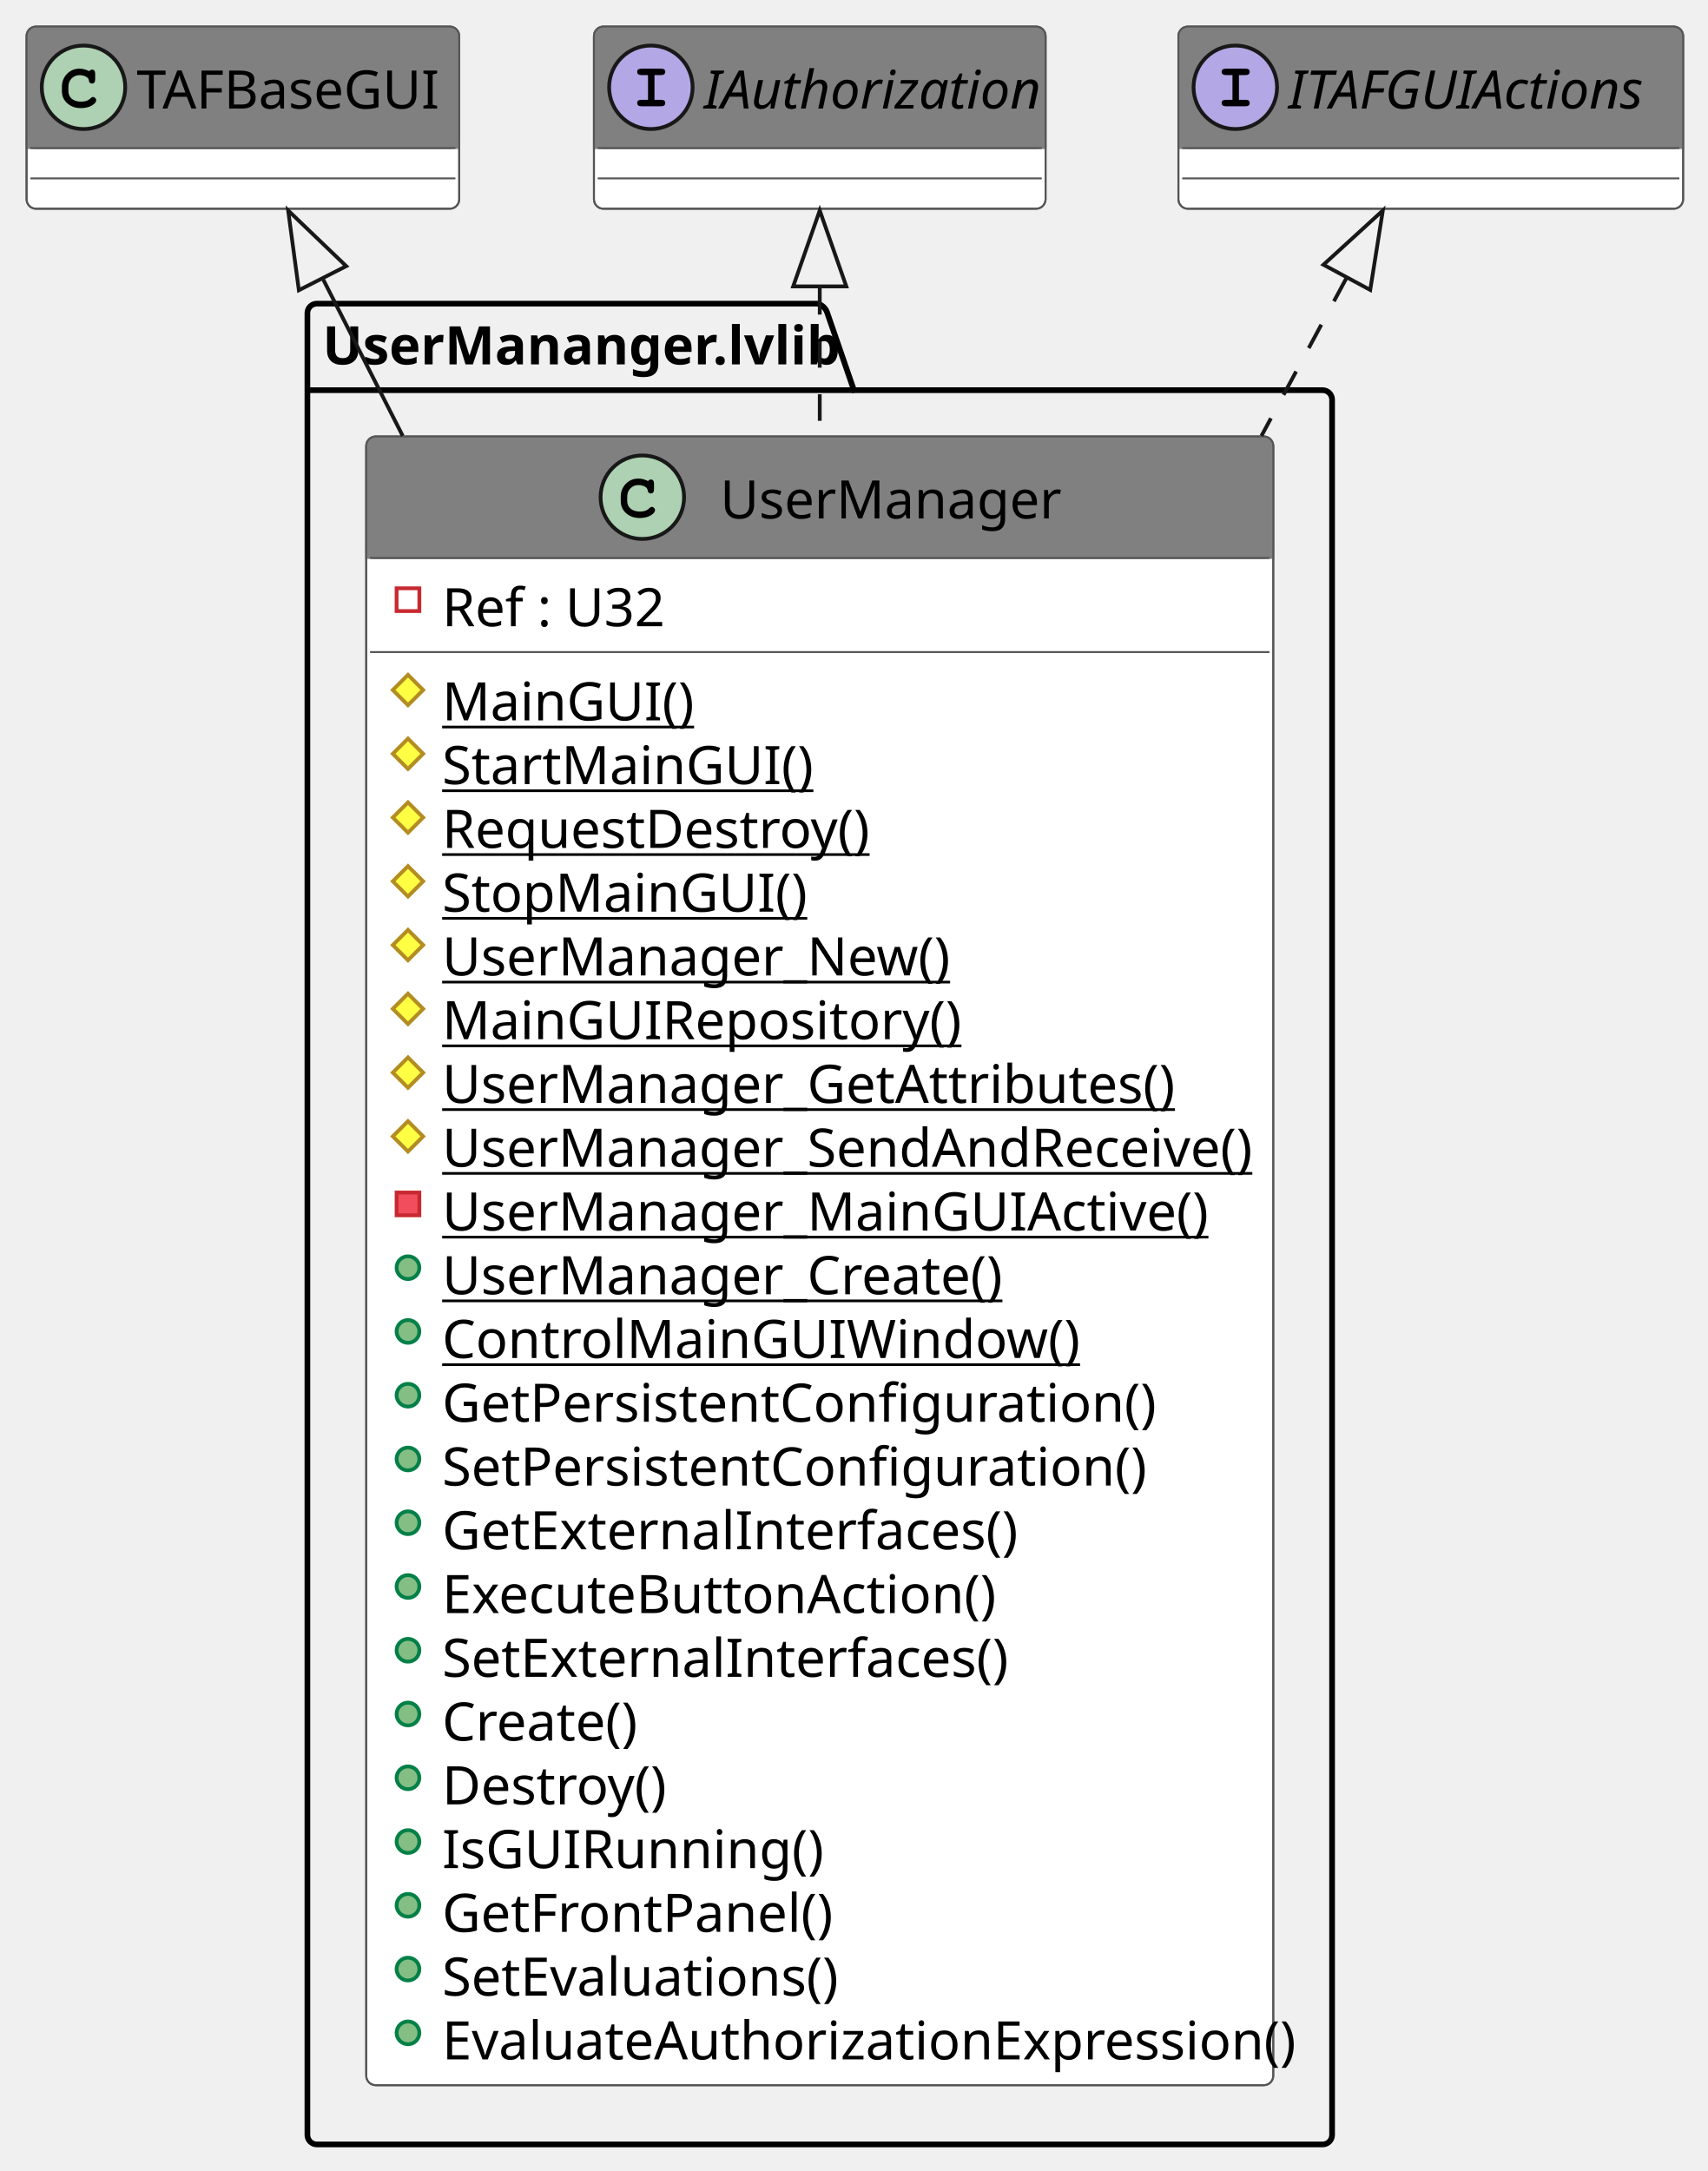
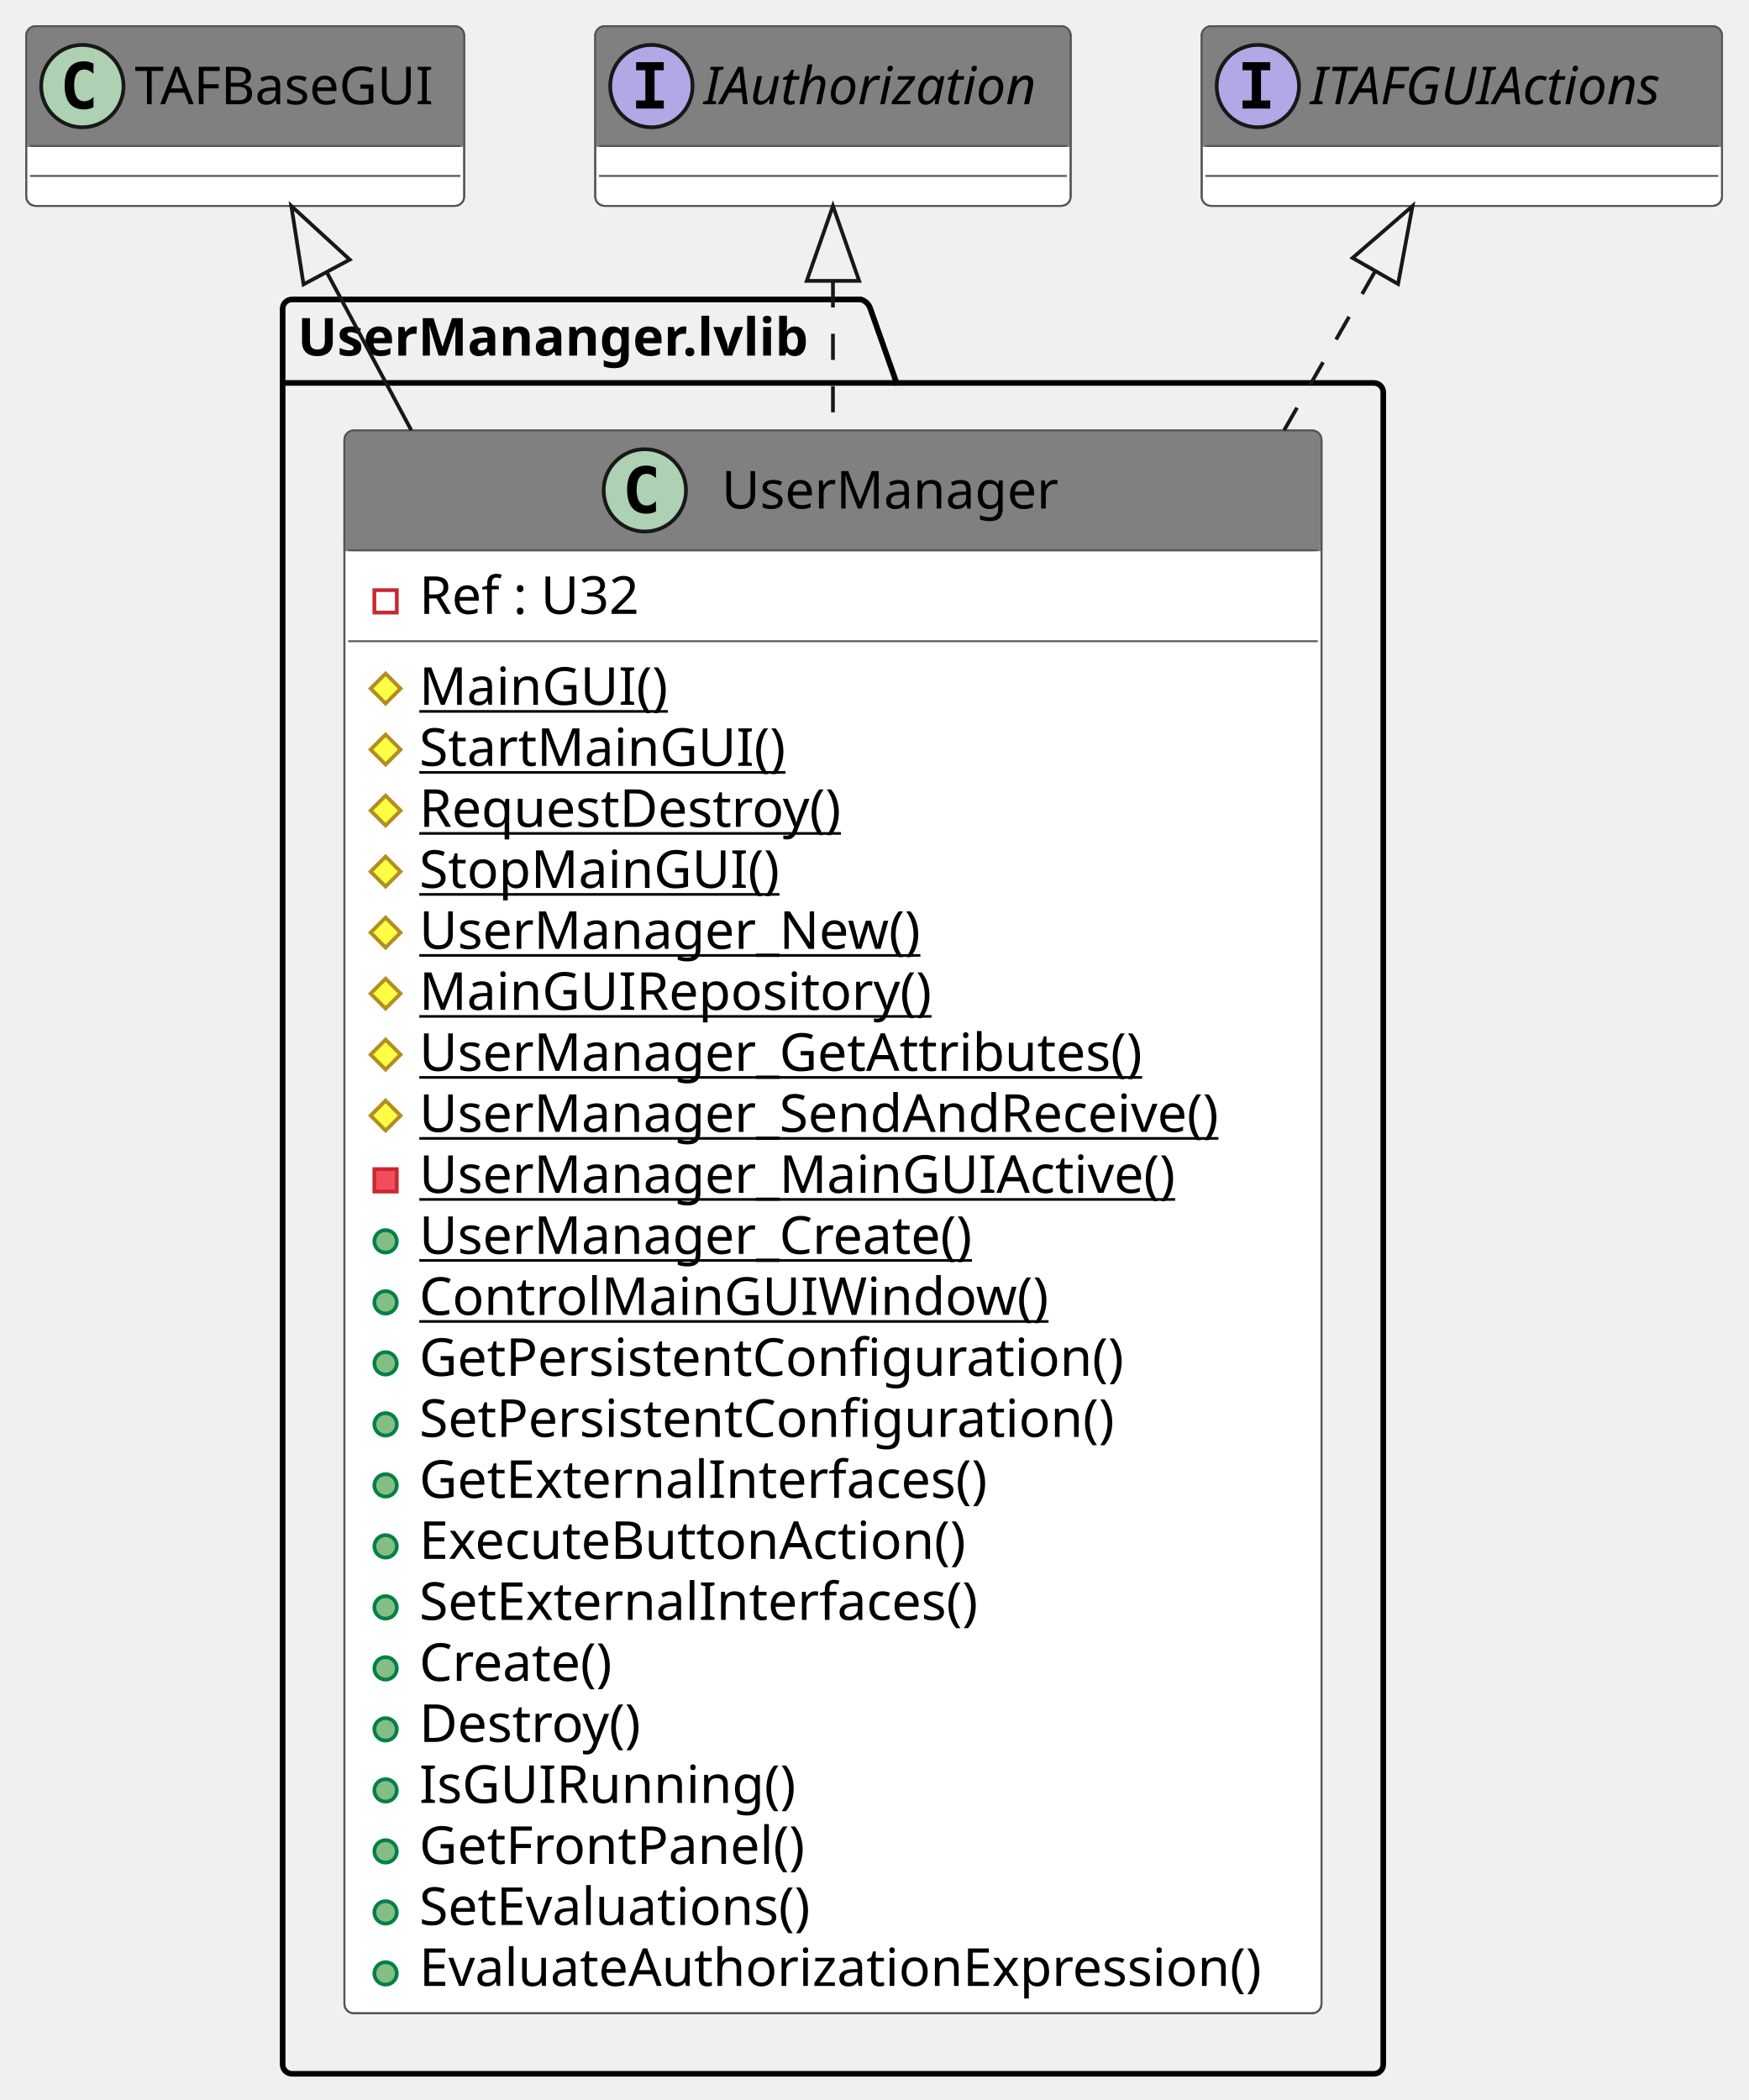
- <svg xmlns="http://www.w3.org/2000/svg" contentStyleType="text/css" height="572px" preserveAspectRatio="none" style="width:450px;height:572px;background:#FFFFFF;" version="1.1" viewBox="0 0 450 572" width="450px" zoomAndPan="magnify">
+ <svg xmlns="http://www.w3.org/2000/svg" contentStyleType="text/css" height="561px" preserveAspectRatio="none" style="width:467px;height:561px;background:#FFFFFF;" version="1.1" viewBox="0 0 467 561" width="467px" zoomAndPan="magnify">
  <defs />
  <g>
    <g id="cluster_UserMananger.lvlib">
-       <path d="M83.5,80 L215.5,80 A3.75,3.75 0 0 1 218,82.5 L225,102.8 L348.5,102.8 A2.5,2.5 0 0 1 351,105.3 L351,562.5 A2.5,2.5 0 0 1 348.5,565 L83.5,565 A2.5,2.5 0 0 1 81,562.5 L81,82.5 A2.5,2.5 0 0 1 83.5,80 " style="stroke:#000000;stroke-width:1.5;fill:none;" />
-       <line style="stroke:#000000;stroke-width:1.5;fill:none;" x1="81" x2="225" y1="102.8" y2="102.8" />
-       <text fill="#000000" font-family="sans-serif" font-size="14" font-weight="bold" lengthAdjust="spacing" textLength="131" x="85" y="96">UserMananger.lvlib</text>
+       <path d="M78,80 L230,80 A3.75,3.75 0 0 1 232.5,82.5 L239.5,102.297 L367,102.297 A2.5,2.5 0 0 1 369.5,104.797 L369.5,551.5 A2.5,2.5 0 0 1 367,554 L78,554 A2.5,2.5 0 0 1 75.5,551.5 L75.5,82.5 A2.5,2.5 0 0 1 78,80 " fill="none" style="stroke:#000000;stroke-width:1.5;" />
+       <line style="stroke:#000000;stroke-width:1.5;" x1="75.5" x2="239.5" y1="102.297" y2="102.297" />
+       <text fill="#000000" font-family="sans-serif" font-size="14" font-weight="bold" lengthAdjust="spacing" textLength="151" x="79.5" y="94.995">UserMananger.lvlib</text>
    </g>
    <g id="elem_UserMananger.lvlib:UserManager">
-       <rect codeLine="8" fill="#FFFFFF" height="434.398" id="UserMananger.lvlib:UserManager" rx="2.5" ry="2.5" style="stroke:#555555;stroke-width:0.5;" width="239" x="96.5" y="115" />
-       <rect fill="#808080" height="32" rx="2.5" ry="2.5" style="stroke:#808080;stroke-width:0.5;" width="239" x="96.5" y="115" />
-       <rect fill="#808080" height="2.5" style="stroke:#808080;stroke-width:0.5;" width="239" x="96.5" y="144.5" />
-       <rect codeLine="8" fill="none" height="434.398" id="UserMananger.lvlib:UserManager" rx="2.5" ry="2.5" style="stroke:#555555;stroke-width:0.5;" width="239" x="96.5" y="115" />
-       <ellipse cx="169.25" cy="131" fill="#ADD1B2" rx="11" ry="11" style="stroke:#181818;stroke-width:1.0;" />
-       <path d="M168.609,134.781 Q169.406,134.781 169.969,134.594 Q170.547,134.391 170.781,134.172 Q171.031,133.938 171.266,133.75 Q171.516,133.547 171.734,133.547 Q172.078,133.547 172.328,133.812 Q172.594,134.062 172.594,134.391 Q172.594,135.125 171.422,135.812 Q170.266,136.484 168.562,136.484 Q166.406,136.484 164.984,135.219 Q163.562,133.953 163.562,132.016 L163.562,130.891 Q163.562,128.859 164.891,127.484 Q166.219,126.094 168.188,126.094 Q169.375,126.094 170.594,126.672 L170.766,126.75 Q171.062,126.344 171.484,126.344 Q171.969,126.344 172.141,126.641 Q172.328,126.922 172.328,127.469 L172.328,128.891 Q172.328,130.016 171.484,130.016 Q171.172,130.016 170.969,129.844 Q170.781,129.672 170.734,129.531 Q170.703,129.375 170.656,129.109 Q170.547,128.594 170.031,128.281 Q169.516,127.969 169.062,127.891 Q168.625,127.797 168.25,127.797 Q166.969,127.797 166.109,128.672 Q165.266,129.547 165.266,130.891 L165.266,131.984 Q165.266,133.266 166.172,134.031 Q167.078,134.781 168.609,134.781 Z " fill="#000000" />
-       <text fill="#000000" font-family="sans-serif" font-size="14" lengthAdjust="spacing" textLength="85" x="189.75" y="136.6">UserManager</text>
-       <line style="stroke:#555555;stroke-width:0.5;" x1="97.5" x2="334.5" y1="147" y2="147" />
-       <rect fill="none" height="6" style="stroke:#C82930;stroke-width:1.0;" width="6" x="104.5" y="155" />
-       <text fill="#000000" font-family="sans-serif" font-size="14" lengthAdjust="spacing" textLength="59" x="116.5" y="165">Ref : U32</text>
-       <line style="stroke:#555555;stroke-width:0.5;" x1="97.5" x2="334.5" y1="171.8" y2="171.8" />
-       <polygon fill="#FFFF44" points="107.5,177.8,111.5,181.8,107.5,185.8,103.5,181.8" style="stroke:#B38D22;stroke-width:1.0;" />
-       <text fill="#000000" font-family="sans-serif" font-size="14" lengthAdjust="spacing" text-decoration="underline" textLength="66" x="116.5" y="189.8">MainGUI()</text>
-       <polygon fill="#FFFF44" points="107.5,194.6,111.5,198.6,107.5,202.6,103.5,198.6" style="stroke:#B38D22;stroke-width:1.0;" />
-       <text fill="#000000" font-family="sans-serif" font-size="14" lengthAdjust="spacing" text-decoration="underline" textLength="96" x="116.5" y="206.6">StartMainGUI()</text>
-       <polygon fill="#FFFF44" points="107.5,211.4,111.5,215.4,107.5,219.4,103.5,215.4" style="stroke:#B38D22;stroke-width:1.0;" />
-       <text fill="#000000" font-family="sans-serif" font-size="14" lengthAdjust="spacing" text-decoration="underline" textLength="108" x="116.5" y="223.4">RequestDestroy()</text>
-       <polygon fill="#FFFF44" points="107.5,228.2,111.5,232.2,107.5,236.2,103.5,232.2" style="stroke:#B38D22;stroke-width:1.0;" />
-       <text fill="#000000" font-family="sans-serif" font-size="14" lengthAdjust="spacing" text-decoration="underline" textLength="94" x="116.5" y="240.2">StopMainGUI()</text>
-       <polygon fill="#FFFF44" points="107.5,245,111.5,249,107.5,253,103.5,249" style="stroke:#B38D22;stroke-width:1.0;" />
-       <text fill="#000000" font-family="sans-serif" font-size="14" lengthAdjust="spacing" text-decoration="underline" textLength="130" x="116.5" y="257">UserManager_New()</text>
-       <polygon fill="#FFFF44" points="107.5,261.8,111.5,265.8,107.5,269.8,103.5,265.8" style="stroke:#B38D22;stroke-width:1.0;" />
-       <text fill="#000000" font-family="sans-serif" font-size="14" lengthAdjust="spacing" text-decoration="underline" textLength="131" x="116.5" y="273.8">MainGUIRepository()</text>
-       <polygon fill="#FFFF44" points="107.5,278.599,111.5,282.599,107.5,286.599,103.5,282.599" style="stroke:#B38D22;stroke-width:1.0;" />
-       <text fill="#000000" font-family="sans-serif" font-size="14" lengthAdjust="spacing" text-decoration="underline" textLength="184" x="116.5" y="290.599">UserManager_GetAttributes()</text>
-       <polygon fill="#FFFF44" points="107.5,295.399,111.5,299.399,107.5,303.399,103.5,299.399" style="stroke:#B38D22;stroke-width:1.0;" />
-       <text fill="#000000" font-family="sans-serif" font-size="14" lengthAdjust="spacing" text-decoration="underline" textLength="208" x="116.5" y="307.399">UserManager_SendAndReceive()</text>
-       <rect fill="#F24D5C" height="6" style="stroke:#C82930;stroke-width:1.0;" width="6" x="104.5" y="314.199" />
-       <text fill="#000000" font-family="sans-serif" font-size="14" lengthAdjust="spacing" text-decoration="underline" textLength="196" x="116.5" y="324.199">UserManager_MainGUIActive()</text>
-       <ellipse cx="107.5" cy="333.999" fill="#84BE84" rx="3" ry="3" style="stroke:#038048;stroke-width:1.0;" />
-       <text fill="#000000" font-family="sans-serif" font-size="14" lengthAdjust="spacing" text-decoration="underline" textLength="144" x="116.5" y="340.999">UserManager_Create()</text>
-       <ellipse cx="107.5" cy="350.799" fill="#84BE84" rx="3" ry="3" style="stroke:#038048;stroke-width:1.0;" />
-       <text fill="#000000" font-family="sans-serif" font-size="14" lengthAdjust="spacing" text-decoration="underline" textLength="159" x="116.5" y="357.799">ControlMainGUIWindow()</text>
-       <ellipse cx="107.5" cy="367.599" fill="#84BE84" rx="3" ry="3" style="stroke:#038048;stroke-width:1.0;" />
-       <text fill="#000000" font-family="sans-serif" font-size="14" lengthAdjust="spacing" textLength="176" x="116.5" y="374.599">GetPersistentConfiguration()</text>
-       <ellipse cx="107.5" cy="384.399" fill="#84BE84" rx="3" ry="3" style="stroke:#038048;stroke-width:1.0;" />
-       <text fill="#000000" font-family="sans-serif" font-size="14" lengthAdjust="spacing" textLength="174" x="116.5" y="391.399">SetPersistentConfiguration()</text>
-       <ellipse cx="107.5" cy="401.199" fill="#84BE84" rx="3" ry="3" style="stroke:#038048;stroke-width:1.0;" />
-       <text fill="#000000" font-family="sans-serif" font-size="14" lengthAdjust="spacing" textLength="144" x="116.5" y="408.199">GetExternalInterfaces()</text>
-       <ellipse cx="107.5" cy="417.999" fill="#84BE84" rx="3" ry="3" style="stroke:#038048;stroke-width:1.0;" />
-       <text fill="#000000" font-family="sans-serif" font-size="14" lengthAdjust="spacing" textLength="137" x="116.5" y="424.999">ExecuteButtonAction()</text>
-       <ellipse cx="107.5" cy="434.799" fill="#84BE84" rx="3" ry="3" style="stroke:#038048;stroke-width:1.0;" />
-       <text fill="#000000" font-family="sans-serif" font-size="14" lengthAdjust="spacing" textLength="142" x="116.5" y="441.799">SetExternalInterfaces()</text>
-       <ellipse cx="107.5" cy="451.599" fill="#84BE84" rx="3" ry="3" style="stroke:#038048;stroke-width:1.0;" />
-       <text fill="#000000" font-family="sans-serif" font-size="14" lengthAdjust="spacing" textLength="51" x="116.5" y="458.599">Create()</text>
-       <ellipse cx="107.5" cy="468.399" fill="#84BE84" rx="3" ry="3" style="stroke:#038048;stroke-width:1.0;" />
-       <text fill="#000000" font-family="sans-serif" font-size="14" lengthAdjust="spacing" textLength="57" x="116.5" y="475.399">Destroy()</text>
-       <ellipse cx="107.5" cy="485.199" fill="#84BE84" rx="3" ry="3" style="stroke:#038048;stroke-width:1.0;" />
-       <text fill="#000000" font-family="sans-serif" font-size="14" lengthAdjust="spacing" textLength="99" x="116.5" y="492.199">IsGUIRunning()</text>
-       <ellipse cx="107.5" cy="501.998" fill="#84BE84" rx="3" ry="3" style="stroke:#038048;stroke-width:1.0;" />
-       <text fill="#000000" font-family="sans-serif" font-size="14" lengthAdjust="spacing" textLength="99" x="116.5" y="508.998">GetFrontPanel()</text>
-       <ellipse cx="107.5" cy="518.798" fill="#84BE84" rx="3" ry="3" style="stroke:#038048;stroke-width:1.0;" />
-       <text fill="#000000" font-family="sans-serif" font-size="14" lengthAdjust="spacing" textLength="102" x="116.5" y="525.798">SetEvaluations()</text>
-       <ellipse cx="107.5" cy="535.598" fill="#84BE84" rx="3" ry="3" style="stroke:#038048;stroke-width:1.0;" />
-       <text fill="#000000" font-family="sans-serif" font-size="14" lengthAdjust="spacing" textLength="213" x="116.5" y="542.598">EvaluateAuthorizationExpression()</text>
+       <rect codeLine="8" fill="#FFFFFF" height="422.828" id="UserMananger.lvlib:UserManager" rx="2.5" ry="2.5" style="stroke:#555555;stroke-width:0.5;" width="261" x="92" y="115" />
+       <rect fill="#808080" height="32" rx="2.5" ry="2.5" style="stroke:#808080;stroke-width:0.5;" width="261" x="92" y="115" />
+       <rect fill="#808080" height="2.5" style="stroke:#808080;stroke-width:0.5;" width="261" x="92" y="144.5" />
+       <rect codeLine="8" fill="none" height="422.828" id="UserMananger.lvlib:UserManager" rx="2.5" ry="2.5" style="stroke:#555555;stroke-width:0.5;" width="261" x="92" y="115" />
+       <ellipse cx="172.25" cy="131" fill="#ADD1B2" rx="11" ry="11" style="stroke:#181818;stroke-width:1.0;" />
+       <path d="M175.219,136.641 Q174.641,136.938 174,137.078 Q173.359,137.234 172.656,137.234 Q170.156,137.234 168.828,135.594 Q167.516,133.938 167.516,130.812 Q167.516,127.688 168.828,126.031 Q170.156,124.375 172.656,124.375 Q173.359,124.375 174,124.531 Q174.656,124.688 175.219,124.984 L175.219,127.703 Q174.594,127.125 174,126.859 Q173.406,126.578 172.781,126.578 Q171.438,126.578 170.75,127.656 Q170.062,128.719 170.062,130.812 Q170.062,132.906 170.75,133.984 Q171.438,135.047 172.781,135.047 Q173.406,135.047 174,134.781 Q174.594,134.5 175.219,133.922 L175.219,136.641 Z " fill="#000000" />
+       <text fill="#000000" font-family="sans-serif" font-size="14" lengthAdjust="spacing" textLength="92" x="192.75" y="135.847">UserManager</text>
+       <line style="stroke:#555555;stroke-width:0.5;" x1="93" x2="352" y1="147" y2="147" />
+       <rect fill="none" height="6" style="stroke:#C82930;stroke-width:1.0;" width="6" x="100" y="157.648" />
+       <text fill="#000000" font-family="sans-serif" font-size="14" lengthAdjust="spacing" textLength="64" x="112" y="163.995">Ref : U32</text>
+       <line style="stroke:#555555;stroke-width:0.5;" x1="93" x2="352" y1="171.297" y2="171.297" />
+       <polygon fill="#FFFF44" points="103,179.945,107,183.945,103,187.945,99,183.945" style="stroke:#B38D22;stroke-width:1.0;" />
+       <text fill="#000000" font-family="sans-serif" font-size="14" lengthAdjust="spacing" text-decoration="underline" textLength="66" x="112" y="188.292">MainGUI()</text>
+       <polygon fill="#FFFF44" points="103,196.242,107,200.242,103,204.242,99,200.242" style="stroke:#B38D22;stroke-width:1.0;" />
+       <text fill="#000000" font-family="sans-serif" font-size="14" lengthAdjust="spacing" text-decoration="underline" textLength="98" x="112" y="204.589">StartMainGUI()</text>
+       <polygon fill="#FFFF44" points="103,212.539,107,216.539,103,220.539,99,216.539" style="stroke:#B38D22;stroke-width:1.0;" />
+       <text fill="#000000" font-family="sans-serif" font-size="14" lengthAdjust="spacing" text-decoration="underline" textLength="123" x="112" y="220.886">RequestDestroy()</text>
+       <polygon fill="#FFFF44" points="103,228.836,107,232.836,103,236.836,99,232.836" style="stroke:#B38D22;stroke-width:1.0;" />
+       <text fill="#000000" font-family="sans-serif" font-size="14" lengthAdjust="spacing" text-decoration="underline" textLength="98" x="112" y="237.183">StopMainGUI()</text>
+       <polygon fill="#FFFF44" points="103,245.133,107,249.133,103,253.133,99,249.133" style="stroke:#B38D22;stroke-width:1.0;" />
+       <text fill="#000000" font-family="sans-serif" font-size="14" lengthAdjust="spacing" text-decoration="underline" textLength="139" x="112" y="253.48">UserManager_New()</text>
+       <polygon fill="#FFFF44" points="103,261.43,107,265.43,103,269.43,99,265.43" style="stroke:#B38D22;stroke-width:1.0;" />
+       <text fill="#000000" font-family="sans-serif" font-size="14" lengthAdjust="spacing" text-decoration="underline" textLength="140" x="112" y="269.776">MainGUIRepository()</text>
+       <polygon fill="#FFFF44" points="103,277.727,107,281.727,103,285.727,99,281.727" style="stroke:#B38D22;stroke-width:1.0;" />
+       <text fill="#000000" font-family="sans-serif" font-size="14" lengthAdjust="spacing" text-decoration="underline" textLength="201" x="112" y="286.073">UserManager_GetAttributes()</text>
+       <polygon fill="#FFFF44" points="103,294.023,107,298.023,103,302.023,99,298.023" style="stroke:#B38D22;stroke-width:1.0;" />
+       <text fill="#000000" font-family="sans-serif" font-size="14" lengthAdjust="spacing" text-decoration="underline" textLength="227" x="112" y="302.37">UserManager_SendAndReceive()</text>
+       <rect fill="#F24D5C" height="6" style="stroke:#C82930;stroke-width:1.0;" width="6" x="100" y="312.32" />
+       <text fill="#000000" font-family="sans-serif" font-size="14" lengthAdjust="spacing" text-decoration="underline" textLength="206" x="112" y="318.667">UserManager_MainGUIActive()</text>
+       <ellipse cx="103" cy="331.617" fill="#84BE84" rx="3" ry="3" style="stroke:#038048;stroke-width:1.0;" />
+       <text fill="#000000" font-family="sans-serif" font-size="14" lengthAdjust="spacing" text-decoration="underline" textLength="155" x="112" y="334.964">UserManager_Create()</text>
+       <ellipse cx="103" cy="347.914" fill="#84BE84" rx="3" ry="3" style="stroke:#038048;stroke-width:1.0;" />
+       <text fill="#000000" font-family="sans-serif" font-size="14" lengthAdjust="spacing" text-decoration="underline" textLength="170" x="112" y="351.261">ControlMainGUIWindow()</text>
+       <ellipse cx="103" cy="364.211" fill="#84BE84" rx="3" ry="3" style="stroke:#038048;stroke-width:1.0;" />
+       <text fill="#000000" font-family="sans-serif" font-size="14" lengthAdjust="spacing" textLength="197" x="112" y="367.558">GetPersistentConfiguration()</text>
+       <ellipse cx="103" cy="380.508" fill="#84BE84" rx="3" ry="3" style="stroke:#038048;stroke-width:1.0;" />
+       <text fill="#000000" font-family="sans-serif" font-size="14" lengthAdjust="spacing" textLength="195" x="112" y="383.854">SetPersistentConfiguration()</text>
+       <ellipse cx="103" cy="396.805" fill="#84BE84" rx="3" ry="3" style="stroke:#038048;stroke-width:1.0;" />
+       <text fill="#000000" font-family="sans-serif" font-size="14" lengthAdjust="spacing" textLength="158" x="112" y="400.151">GetExternalInterfaces()</text>
+       <ellipse cx="103" cy="413.102" fill="#84BE84" rx="3" ry="3" style="stroke:#038048;stroke-width:1.0;" />
+       <text fill="#000000" font-family="sans-serif" font-size="14" lengthAdjust="spacing" textLength="156" x="112" y="416.448">ExecuteButtonAction()</text>
+       <ellipse cx="103" cy="429.398" fill="#84BE84" rx="3" ry="3" style="stroke:#038048;stroke-width:1.0;" />
+       <text fill="#000000" font-family="sans-serif" font-size="14" lengthAdjust="spacing" textLength="156" x="112" y="432.745">SetExternalInterfaces()</text>
+       <ellipse cx="103" cy="445.695" fill="#84BE84" rx="3" ry="3" style="stroke:#038048;stroke-width:1.0;" />
+       <text fill="#000000" font-family="sans-serif" font-size="14" lengthAdjust="spacing" textLength="56" x="112" y="449.042">Create()</text>
+       <ellipse cx="103" cy="461.992" fill="#84BE84" rx="3" ry="3" style="stroke:#038048;stroke-width:1.0;" />
+       <text fill="#000000" font-family="sans-serif" font-size="14" lengthAdjust="spacing" textLength="64" x="112" y="465.339">Destroy()</text>
+       <ellipse cx="103" cy="478.289" fill="#84BE84" rx="3" ry="3" style="stroke:#038048;stroke-width:1.0;" />
+       <text fill="#000000" font-family="sans-serif" font-size="14" lengthAdjust="spacing" textLength="103" x="112" y="481.636">IsGUIRunning()</text>
+       <ellipse cx="103" cy="494.586" fill="#84BE84" rx="3" ry="3" style="stroke:#038048;stroke-width:1.0;" />
+       <text fill="#000000" font-family="sans-serif" font-size="14" lengthAdjust="spacing" textLength="109" x="112" y="497.933">GetFrontPanel()</text>
+       <ellipse cx="103" cy="510.883" fill="#84BE84" rx="3" ry="3" style="stroke:#038048;stroke-width:1.0;" />
+       <text fill="#000000" font-family="sans-serif" font-size="14" lengthAdjust="spacing" textLength="111" x="112" y="514.23">SetEvaluations()</text>
+       <ellipse cx="103" cy="527.18" fill="#84BE84" rx="3" ry="3" style="stroke:#038048;stroke-width:1.0;" />
+       <text fill="#000000" font-family="sans-serif" font-size="14" lengthAdjust="spacing" textLength="235" x="112" y="530.526">EvaluateAuthorizationExpression()</text>
    </g>
    <g id="elem_TAFBaseGUI">
-       <rect fill="#FFFFFF" height="48" id="TAFBaseGUI" rx="2.5" ry="2.5" style="stroke:#555555;stroke-width:0.5;" width="114" x="7" y="7" />
-       <rect fill="#808080" height="32" rx="2.5" ry="2.5" style="stroke:#808080;stroke-width:0.5;" width="114" x="7" y="7" />
-       <rect fill="#808080" height="2.5" style="stroke:#808080;stroke-width:0.5;" width="114" x="7" y="36.5" />
-       <rect fill="none" height="48" id="TAFBaseGUI" rx="2.5" ry="2.5" style="stroke:#555555;stroke-width:0.5;" width="114" x="7" y="7" />
+       <rect fill="#FFFFFF" height="48" id="TAFBaseGUI" rx="2.5" ry="2.5" style="stroke:#555555;stroke-width:0.5;" width="117" x="7" y="7" />
+       <rect fill="#808080" height="32" rx="2.5" ry="2.5" style="stroke:#808080;stroke-width:0.5;" width="117" x="7" y="7" />
+       <rect fill="#808080" height="2.5" style="stroke:#808080;stroke-width:0.5;" width="117" x="7" y="36.5" />
+       <rect fill="none" height="48" id="TAFBaseGUI" rx="2.5" ry="2.5" style="stroke:#555555;stroke-width:0.5;" width="117" x="7" y="7" />
      <ellipse cx="22" cy="23" fill="#ADD1B2" rx="11" ry="11" style="stroke:#181818;stroke-width:1.0;" />
-       <path d="M21.359,26.781 Q22.156,26.781 22.719,26.594 Q23.297,26.391 23.531,26.172 Q23.781,25.938 24.016,25.75 Q24.266,25.547 24.484,25.547 Q24.828,25.547 25.078,25.812 Q25.344,26.062 25.344,26.391 Q25.344,27.125 24.172,27.812 Q23.016,28.484 21.312,28.484 Q19.156,28.484 17.734,27.219 Q16.312,25.953 16.312,24.016 L16.312,22.891 Q16.312,20.859 17.641,19.484 Q18.969,18.094 20.938,18.094 Q22.125,18.094 23.344,18.672 L23.516,18.75 Q23.812,18.344 24.234,18.344 Q24.719,18.344 24.891,18.641 Q25.078,18.922 25.078,19.469 L25.078,20.891 Q25.078,22.016 24.234,22.016 Q23.922,22.016 23.719,21.844 Q23.531,21.672 23.484,21.531 Q23.453,21.375 23.406,21.109 Q23.297,20.594 22.781,20.281 Q22.266,19.969 21.812,19.891 Q21.375,19.797 21,19.797 Q19.719,19.797 18.859,20.672 Q18.016,21.547 18.016,22.891 L18.016,23.984 Q18.016,25.266 18.922,26.031 Q19.828,26.781 21.359,26.781 Z " fill="#000000" />
-       <text fill="#000000" font-family="sans-serif" font-size="14" lengthAdjust="spacing" textLength="82" x="36" y="28.6">TAFBaseGUI</text>
-       <line style="stroke:#555555;stroke-width:0.5;" x1="8" x2="120" y1="39" y2="39" />
-       <line style="stroke:#555555;stroke-width:0.5;" x1="8" x2="120" y1="47" y2="47" />
+       <path d="M24.969,28.641 Q24.391,28.938 23.75,29.078 Q23.109,29.234 22.406,29.234 Q19.906,29.234 18.578,27.594 Q17.266,25.938 17.266,22.812 Q17.266,19.688 18.578,18.031 Q19.906,16.375 22.406,16.375 Q23.109,16.375 23.75,16.531 Q24.406,16.688 24.969,16.984 L24.969,19.703 Q24.344,19.125 23.75,18.859 Q23.156,18.578 22.531,18.578 Q21.188,18.578 20.5,19.656 Q19.812,20.719 19.812,22.812 Q19.812,24.906 20.5,25.984 Q21.188,27.047 22.531,27.047 Q23.156,27.047 23.75,26.781 Q24.344,26.5 24.969,25.922 L24.969,28.641 Z " fill="#000000" />
+       <text fill="#000000" font-family="sans-serif" font-size="14" lengthAdjust="spacing" textLength="85" x="36" y="27.847">TAFBaseGUI</text>
+       <line style="stroke:#555555;stroke-width:0.5;" x1="8" x2="123" y1="39" y2="39" />
+       <line style="stroke:#555555;stroke-width:0.5;" x1="8" x2="123" y1="47" y2="47" />
    </g>
    <g id="elem_IAuthorization">
-       <rect codeLine="36" fill="#FFFFFF" height="48" id="IAuthorization" rx="2.5" ry="2.5" style="stroke:#555555;stroke-width:0.5;" width="119" x="156.5" y="7" />
-       <rect fill="#808080" height="32" rx="2.5" ry="2.5" style="stroke:#808080;stroke-width:0.5;" width="119" x="156.5" y="7" />
-       <rect fill="#808080" height="2.5" style="stroke:#808080;stroke-width:0.5;" width="119" x="156.5" y="36.5" />
-       <rect codeLine="36" fill="none" height="48" id="IAuthorization" rx="2.5" ry="2.5" style="stroke:#555555;stroke-width:0.5;" width="119" x="156.5" y="7" />
-       <ellipse cx="171.5" cy="23" fill="#B4A7E5" rx="11" ry="11" style="stroke:#181818;stroke-width:1.0;" />
-       <path d="M174.172,26.297 Q174.719,26.297 175,26.484 Q175.281,26.656 175.281,27.156 Q175.281,28 174.172,28 L169.031,28 Q167.906,28 167.906,27.156 Q167.906,26.656 168.188,26.484 Q168.484,26.297 169.031,26.297 L170.75,26.297 L170.75,19.781 L169.031,19.781 Q167.906,19.781 167.906,18.938 Q167.906,18.453 168.188,18.281 Q168.484,18.094 169.031,18.094 L174.172,18.094 Q174.719,18.094 175,18.281 Q175.281,18.453 175.281,18.938 Q175.281,19.781 174.172,19.781 L172.453,19.781 L172.453,26.297 L174.172,26.297 Z " fill="#000000" />
-       <text fill="#000000" font-family="sans-serif" font-size="14" font-style="italic" lengthAdjust="spacing" textLength="87" x="185.5" y="28.6">IAuthorization</text>
-       <line style="stroke:#555555;stroke-width:0.5;" x1="157.5" x2="274.5" y1="39" y2="39" />
-       <line style="stroke:#555555;stroke-width:0.5;" x1="157.5" x2="274.5" y1="47" y2="47" />
+       <rect codeLine="36" fill="#FFFFFF" height="48" id="IAuthorization" rx="2.5" ry="2.5" style="stroke:#555555;stroke-width:0.5;" width="127" x="159" y="7" />
+       <rect fill="#808080" height="32" rx="2.5" ry="2.5" style="stroke:#808080;stroke-width:0.5;" width="127" x="159" y="7" />
+       <rect fill="#808080" height="2.5" style="stroke:#808080;stroke-width:0.5;" width="127" x="159" y="36.5" />
+       <rect codeLine="36" fill="none" height="48" id="IAuthorization" rx="2.5" ry="2.5" style="stroke:#555555;stroke-width:0.5;" width="127" x="159" y="7" />
+       <ellipse cx="174" cy="23" fill="#B4A7E5" rx="11" ry="11" style="stroke:#181818;stroke-width:1.0;" />
+       <path d="M169.922,18.766 L169.922,16.609 L177.312,16.609 L177.312,18.766 L174.844,18.766 L174.844,26.844 L177.312,26.844 L177.312,29 L169.922,29 L169.922,26.844 L172.391,26.844 L172.391,18.766 L169.922,18.766 Z " fill="#000000" />
+       <text fill="#000000" font-family="sans-serif" font-size="14" font-style="italic" lengthAdjust="spacing" textLength="95" x="188" y="27.847">IAuthorization</text>
+       <line style="stroke:#555555;stroke-width:0.5;" x1="160" x2="285" y1="39" y2="39" />
+       <line style="stroke:#555555;stroke-width:0.5;" x1="160" x2="285" y1="47" y2="47" />
    </g>
    <g id="elem_ITAFGUIActions">
-       <rect codeLine="38" fill="#FFFFFF" height="48" id="ITAFGUIActions" rx="2.5" ry="2.5" style="stroke:#555555;stroke-width:0.5;" width="133" x="310.5" y="7" />
-       <rect fill="#808080" height="32" rx="2.5" ry="2.5" style="stroke:#808080;stroke-width:0.5;" width="133" x="310.5" y="7" />
-       <rect fill="#808080" height="2.5" style="stroke:#808080;stroke-width:0.5;" width="133" x="310.5" y="36.5" />
-       <rect codeLine="38" fill="none" height="48" id="ITAFGUIActions" rx="2.5" ry="2.5" style="stroke:#555555;stroke-width:0.5;" width="133" x="310.5" y="7" />
-       <ellipse cx="325.5" cy="23" fill="#B4A7E5" rx="11" ry="11" style="stroke:#181818;stroke-width:1.0;" />
-       <path d="M328.172,26.297 Q328.719,26.297 329,26.484 Q329.281,26.656 329.281,27.156 Q329.281,28 328.172,28 L323.031,28 Q321.906,28 321.906,27.156 Q321.906,26.656 322.188,26.484 Q322.484,26.297 323.031,26.297 L324.75,26.297 L324.75,19.781 L323.031,19.781 Q321.906,19.781 321.906,18.938 Q321.906,18.453 322.188,18.281 Q322.484,18.094 323.031,18.094 L328.172,18.094 Q328.719,18.094 329,18.281 Q329.281,18.453 329.281,18.938 Q329.281,19.781 328.172,19.781 L326.453,19.781 L326.453,26.297 L328.172,26.297 Z " fill="#000000" />
-       <text fill="#000000" font-family="sans-serif" font-size="14" font-style="italic" lengthAdjust="spacing" textLength="101" x="339.5" y="28.6">ITAFGUIActions</text>
-       <line style="stroke:#555555;stroke-width:0.5;" x1="311.5" x2="442.5" y1="39" y2="39" />
-       <line style="stroke:#555555;stroke-width:0.5;" x1="311.5" x2="442.5" y1="47" y2="47" />
+       <rect codeLine="38" fill="#FFFFFF" height="48" id="ITAFGUIActions" rx="2.5" ry="2.5" style="stroke:#555555;stroke-width:0.5;" width="139" x="321" y="7" />
+       <rect fill="#808080" height="32" rx="2.5" ry="2.5" style="stroke:#808080;stroke-width:0.5;" width="139" x="321" y="7" />
+       <rect fill="#808080" height="2.5" style="stroke:#808080;stroke-width:0.5;" width="139" x="321" y="36.5" />
+       <rect codeLine="38" fill="none" height="48" id="ITAFGUIActions" rx="2.5" ry="2.5" style="stroke:#555555;stroke-width:0.5;" width="139" x="321" y="7" />
+       <ellipse cx="336" cy="23" fill="#B4A7E5" rx="11" ry="11" style="stroke:#181818;stroke-width:1.0;" />
+       <path d="M331.922,18.766 L331.922,16.609 L339.312,16.609 L339.312,18.766 L336.844,18.766 L336.844,26.844 L339.312,26.844 L339.312,29 L331.922,29 L331.922,26.844 L334.391,26.844 L334.391,18.766 L331.922,18.766 Z " fill="#000000" />
+       <text fill="#000000" font-family="sans-serif" font-size="14" font-style="italic" lengthAdjust="spacing" textLength="107" x="350" y="27.847">ITAFGUIActions</text>
+       <line style="stroke:#555555;stroke-width:0.5;" x1="322" x2="459" y1="39" y2="39" />
+       <line style="stroke:#555555;stroke-width:0.5;" x1="322" x2="459" y1="47" y2="47" />
    </g>
    <g id="link_TAFBaseGUI_UserMananger.lvlib:UserManager">
-       <path codeLine="34" d="M85.18,73.66 C91.29,85.68 98.41,99.69 106.11,114.84 " fill="none" id="TAFBaseGUI-backto-UserMananger.lvlib:UserManager" style="stroke:#181818;stroke-width:1.0;" />
-       <polygon fill="none" points="78.75,76.46,75.93,55.46,91.23,70.12,78.75,76.46" style="stroke:#181818;stroke-width:1.0;" />
+       <path codeLine="34" d="M87.39,72.92 C93.92,85.13 101.58,99.45 109.86,114.93 " fill="none" id="TAFBaseGUI-backto-UserMananger.lvlib:UserManager" style="stroke:#181818;stroke-width:1.0;" />
+       <polygon fill="none" points="81.08,75.97,77.82,55.03,93.43,69.36,81.08,75.97" style="stroke:#181818;stroke-width:1.0;" />
    </g>
    <g id="link_IAuthorization_UserMananger.lvlib:UserManager">
-       <path codeLine="35" d="M216,75.88 C216,87.39 216,100.61 216,114.84 " fill="none" id="IAuthorization-backto-UserMananger.lvlib:UserManager" style="stroke:#181818;stroke-width:1.0;stroke-dasharray:7.0,7.0;" />
-       <polygon fill="none" points="209,75.46,216,55.46,223,75.46,209,75.46" style="stroke:#181818;stroke-width:1.0;" />
+       <path codeLine="35" d="M222.5,75.15 C222.5,86.86 222.5,100.38 222.5,114.93 " fill="none" id="IAuthorization-backto-UserMananger.lvlib:UserManager" style="stroke:#181818;stroke-width:1.0;stroke-dasharray:7.0,7.0;" />
+       <polygon fill="none" points="215.5,75.03,222.5,55.03,229.5,75.03,215.5,75.03" style="stroke:#181818;stroke-width:1.0;" />
    </g>
    <g id="link_ITAFGUIActions_UserMananger.lvlib:UserManager">
-       <path codeLine="37" d="M354.8,73.22 C348.28,85.34 340.65,99.5 332.39,114.84 " fill="none" id="ITAFGUIActions-backto-UserMananger.lvlib:UserManager" style="stroke:#181818;stroke-width:1.0;stroke-dasharray:7.0,7.0;" />
-       <polygon fill="none" points="348.72,69.75,364.37,55.46,361.05,76.39,348.72,69.75" style="stroke:#181818;stroke-width:1.0;" />
+       <path codeLine="37" d="M367.33,72.47 C360.28,84.79 352,99.26 343.03,114.93 " fill="none" id="ITAFGUIActions-backto-UserMananger.lvlib:UserManager" style="stroke:#181818;stroke-width:1.0;stroke-dasharray:7.0,7.0;" />
+       <polygon fill="none" points="361.31,68.91,377.32,55.03,373.46,75.87,361.31,68.91" style="stroke:#181818;stroke-width:1.0;" />
    </g>
  </g>
</svg>
